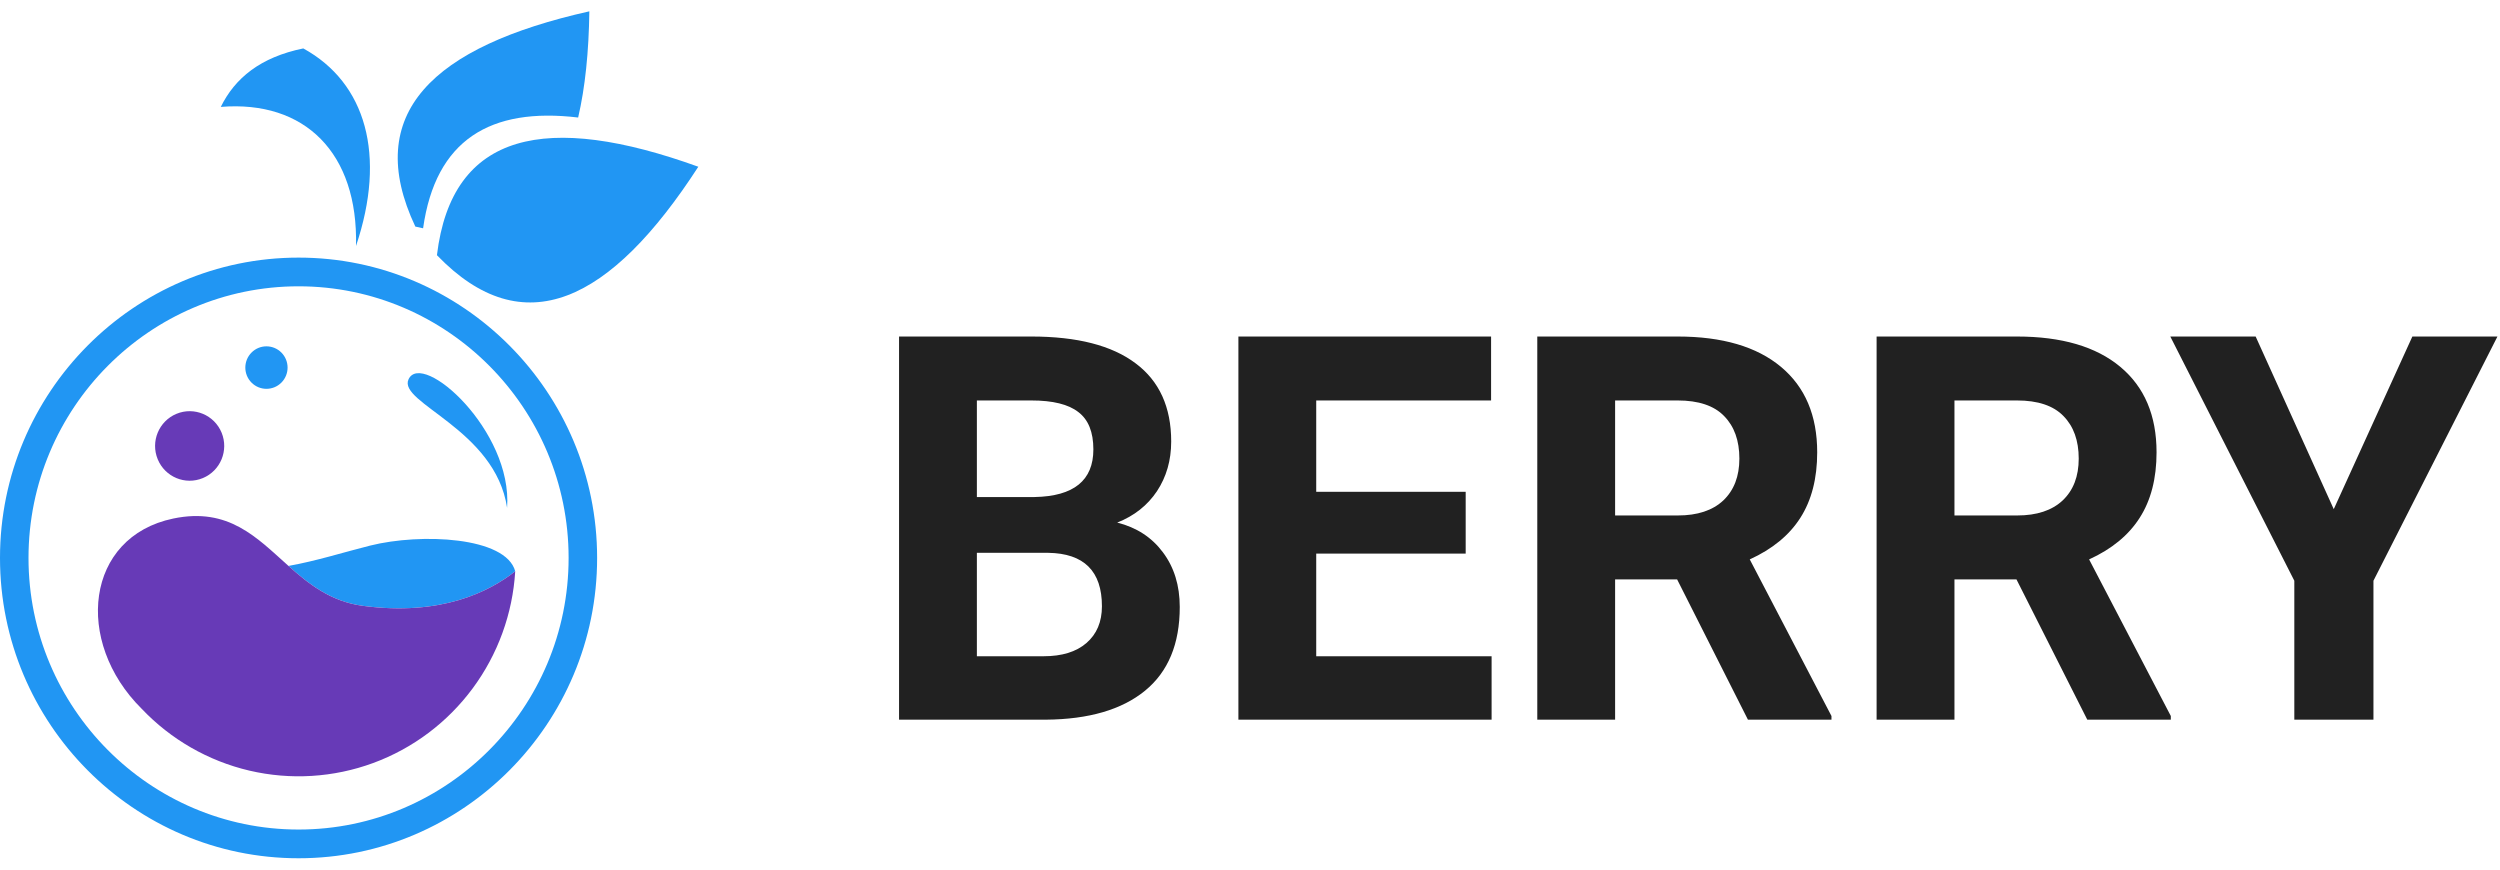
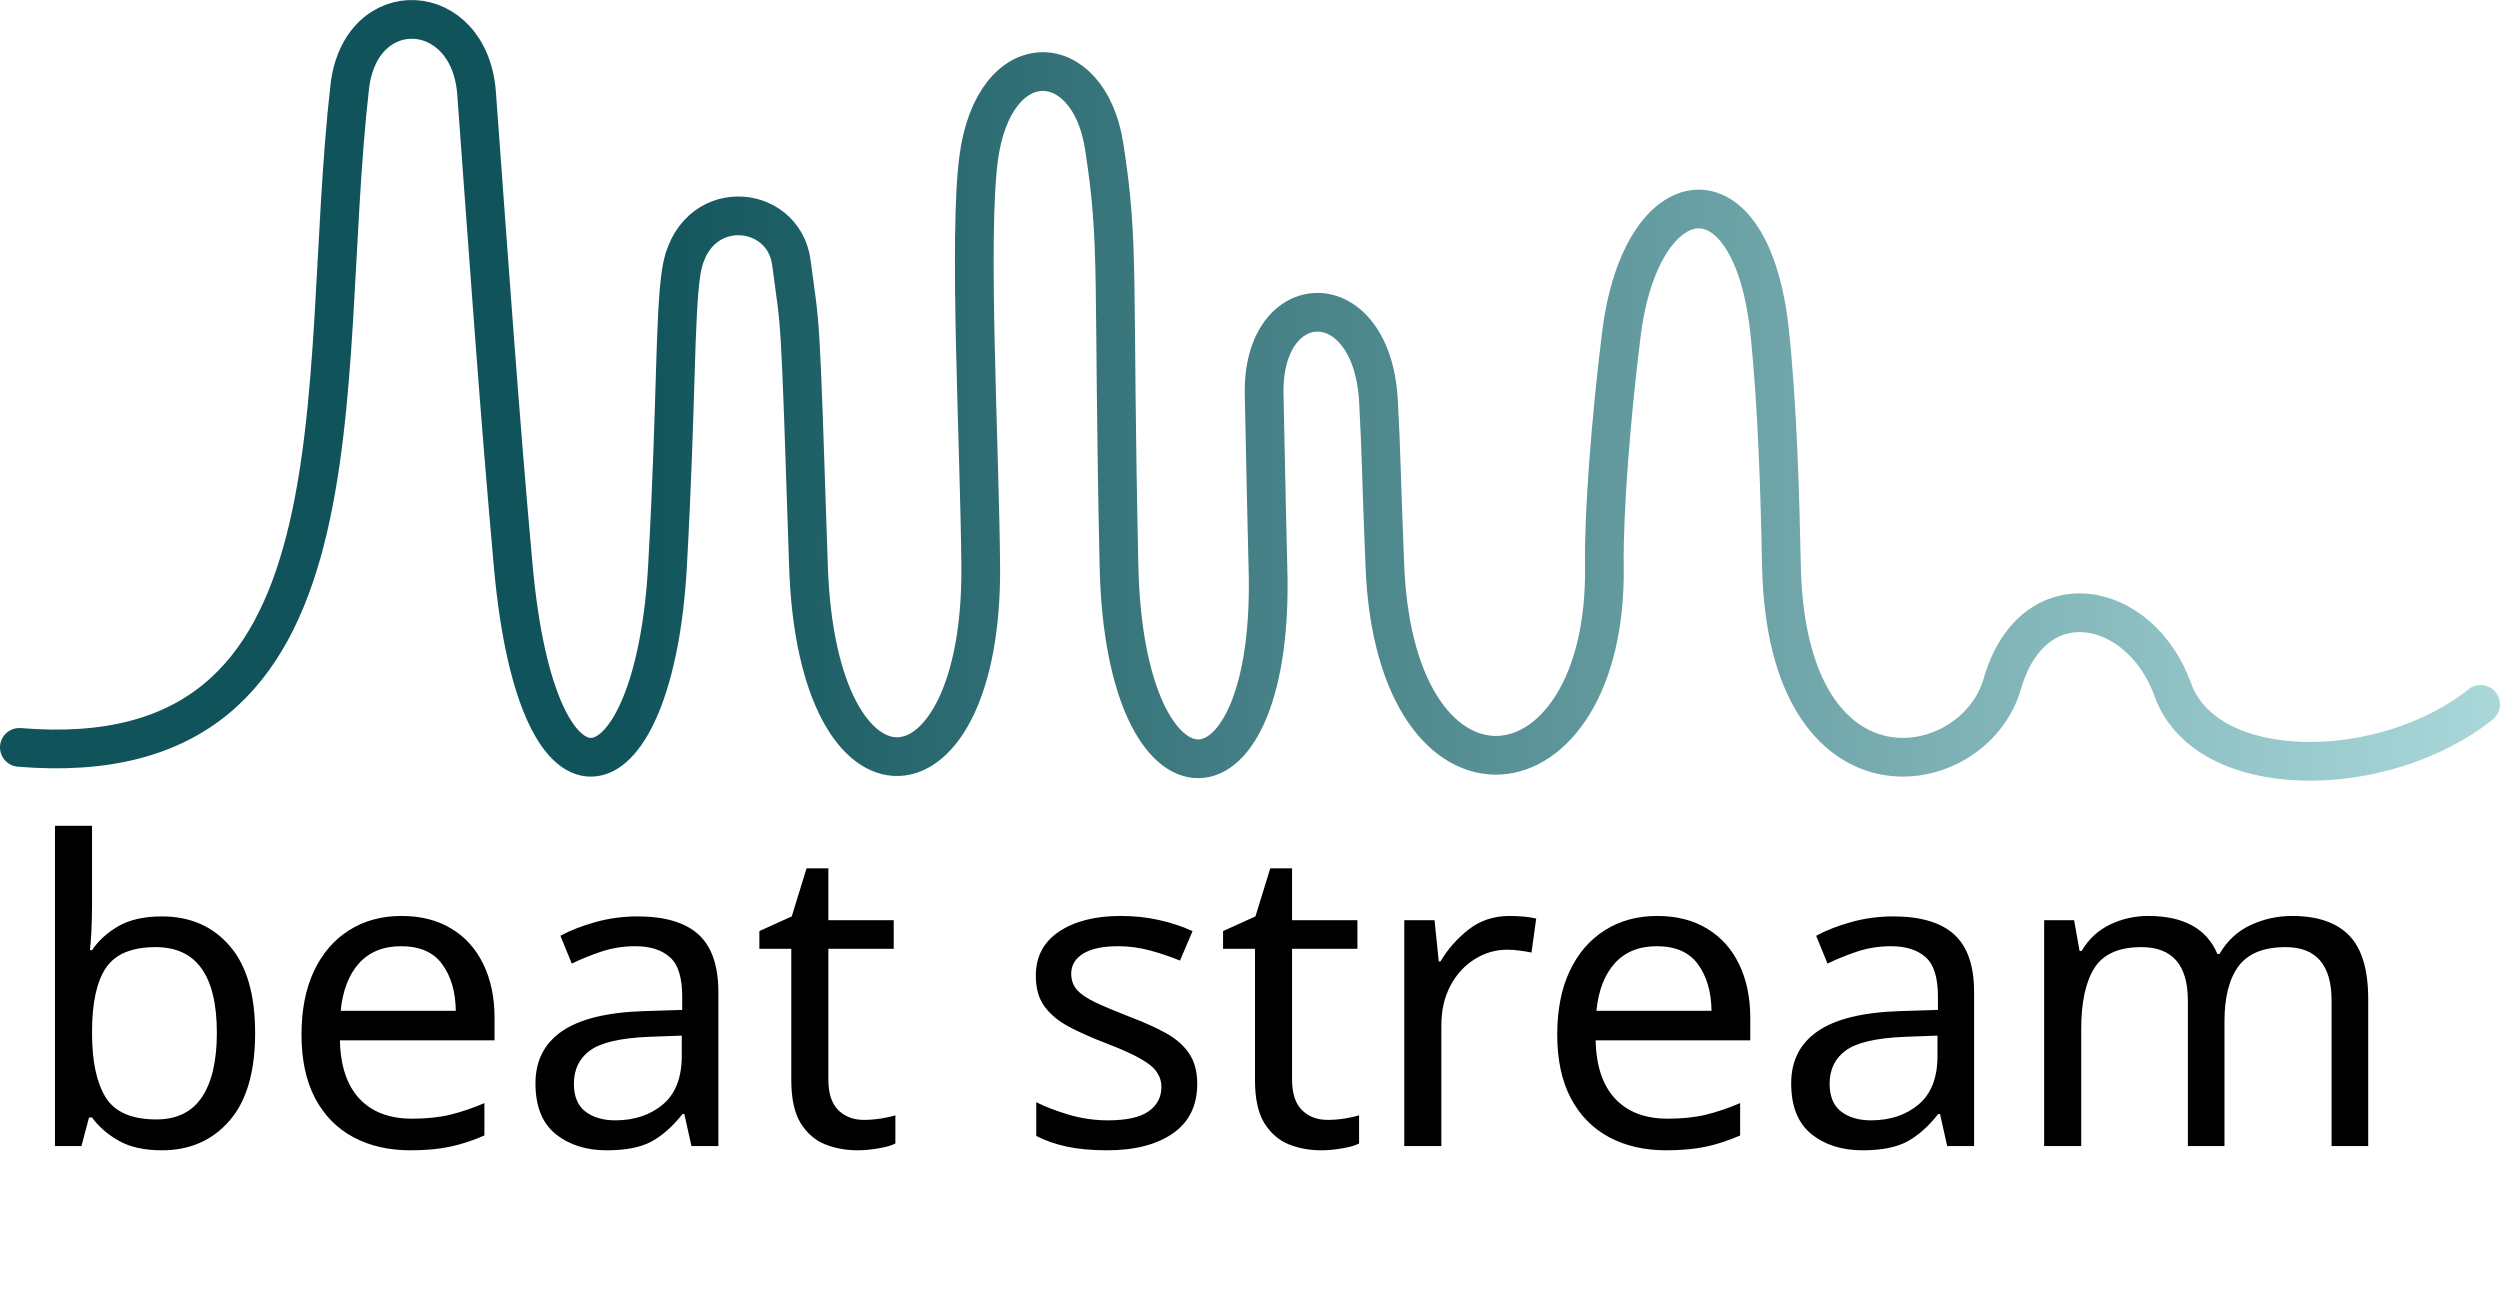
- <svg xmlns="http://www.w3.org/2000/svg" width="92" height="32" viewBox="0 0 92 32" fill="none">
-   <path d="M33.085 26.484V12.384H37.954C39.641 12.384 40.92 12.713 41.792 13.372C42.664 14.024 43.1 14.982 43.1 16.248C43.1 16.939 42.925 17.549 42.575 18.078C42.225 18.601 41.738 18.985 41.114 19.231C41.827 19.411 42.387 19.776 42.795 20.325C43.208 20.874 43.415 21.545 43.415 22.339C43.415 23.695 42.989 24.721 42.136 25.419C41.283 26.116 40.067 26.471 38.489 26.484H33.085ZM35.949 20.344V24.15H38.403C39.078 24.15 39.603 23.989 39.978 23.666C40.36 23.337 40.551 22.885 40.551 22.31C40.551 21.019 39.892 20.364 38.575 20.344H35.949ZM35.949 18.291H38.069C39.514 18.265 40.236 17.681 40.236 16.538C40.236 15.899 40.051 15.441 39.682 15.163C39.319 14.879 38.743 14.737 37.954 14.737H35.949V18.291ZM53.937 20.373H48.437V24.15H54.891V26.484H45.573V12.384H54.872V14.737H48.437V18.098H53.937V20.373ZM61.718 21.322H59.436V26.484H56.572V12.384H61.736C63.379 12.384 64.645 12.755 65.537 13.498C66.428 14.24 66.873 15.289 66.873 16.645C66.873 17.607 66.666 18.411 66.253 19.056C65.846 19.695 65.225 20.206 64.391 20.586L67.398 26.349V26.484H64.324L61.718 21.322ZM59.436 18.969H61.746C62.466 18.969 63.023 18.785 63.417 18.417C63.811 18.043 64.009 17.529 64.009 16.877C64.009 16.212 63.821 15.689 63.446 15.309C63.077 14.928 62.507 14.737 61.736 14.737H59.436V18.969ZM74.206 21.322H71.924V26.484H69.059V12.384H74.225C75.867 12.384 77.134 12.755 78.025 13.498C78.916 14.24 79.361 15.289 79.361 16.645C79.361 17.607 79.154 18.411 78.74 19.056C78.333 19.695 77.713 20.206 76.879 20.586L79.886 26.349V26.484H76.812L74.206 21.322ZM71.924 18.969H74.234C74.953 18.969 75.51 18.785 75.905 18.417C76.3 18.043 76.497 17.529 76.497 16.877C76.497 16.212 76.309 15.689 75.934 15.309C75.564 14.928 74.995 14.737 74.225 14.737H71.924V18.969ZM85.882 18.737L88.775 12.384H91.906L87.343 21.371V26.484H84.431V21.371L79.867 12.384H83.008L85.882 18.737Z" fill="#212121" />
-   <path d="M10.987 31.584C4.928 31.584 0 26.626 0 20.532C0 14.438 4.929 9.48 10.987 9.48C17.045 9.48 21.974 14.438 21.974 20.532C21.974 26.626 17.046 31.584 10.987 31.584ZM10.987 10.536C5.508 10.536 1.049 15.02 1.049 20.532C1.049 26.044 5.508 30.527 10.987 30.527C16.466 30.527 20.925 26.043 20.925 20.531C20.925 15.019 16.467 10.536 10.987 10.536Z" fill="#2196F3" />
-   <path d="M18.96 21.023C18.618 19.748 15.485 19.611 13.62 20.078C12.644 20.323 11.646 20.643 10.616 20.826C11.37 21.499 12.179 22.135 13.34 22.293C16.221 22.684 18.011 21.775 18.96 21.023Z" fill="#2196F3" />
-   <path d="M13.34 22.293C12.176 22.135 11.37 21.499 10.616 20.826C9.45 19.786 8.413 18.658 6.377 19.082C3.141 19.757 2.715 23.608 5.214 26.083C6.287 27.213 7.665 28.004 9.178 28.359C10.691 28.713 12.274 28.616 13.733 28.079C15.192 27.542 16.464 26.588 17.392 25.335C18.321 24.082 18.866 22.584 18.96 21.023C18.011 21.775 16.221 22.684 13.34 22.293Z" fill="#673AB7" />
-   <path d="M15.034 13.959C14.63 14.829 18.23 15.796 18.661 18.688C18.869 15.841 15.534 12.882 15.034 13.959Z" fill="#2196F3" />
-   <path d="M7.466 17.593C8.115 17.323 8.423 16.575 8.155 15.922C7.886 15.269 7.142 14.959 6.493 15.229C5.844 15.5 5.535 16.248 5.804 16.901C6.073 17.554 6.817 17.864 7.466 17.593Z" fill="#673AB7" />
-   <path d="M10.355 14.08C10.659 13.775 10.659 13.28 10.355 12.974C10.051 12.669 9.559 12.669 9.256 12.974C8.952 13.28 8.952 13.775 9.256 14.08C9.559 14.385 10.051 14.385 10.355 14.08Z" fill="#2196F3" />
-   <path d="M13.101 9.052C14.225 5.715 13.47 3.049 11.161 1.782C9.584 2.105 8.647 2.873 8.125 3.934C11.22 3.682 13.184 5.63 13.101 9.052Z" fill="#2196F3" />
-   <path d="M25.698 6.136C20.139 4.129 16.63 4.818 16.079 9.391C19.265 12.697 22.474 11.115 25.698 6.136Z" fill="#2196F3" />
-   <path d="M21.276 4.325C21.534 3.217 21.668 1.908 21.688 0.417C15.923 1.709 13.322 4.177 15.284 8.338C15.382 8.362 15.475 8.381 15.57 8.401C16.028 5.144 18.046 3.938 21.276 4.325Z" fill="#2196F3" />
+ <svg xmlns="http://www.w3.org/2000/svg" version="1.1" id="Layer_1" x="0px" y="0px" viewBox="0 0 258.2 135.69" style="enable-background:new 0 0 258.2 135.69;" xml:space="preserve">
+   <style type="text/css">
+ 	.st0{font-family:'Avenir-Roman';}
+ 	.st1{font-size:43.535px;}
+ 	.st2{fill:none;stroke:url(#SVGID_1_);stroke-width:4;stroke-linecap:round;stroke-miterlimit:10;}
+ </style>
+   <text transform="matrix(1 0 0 1 1.9749 118.3655)" class="st0 st1">beat stream</text>
+   <linearGradient id="SVGID_1_" gradientUnits="userSpaceOnUse" x1="0" y1="40.307" x2="258.202" y2="40.307">
+     <stop offset="0.248" style="stop-color:#10535A" />
+     <stop offset="1" style="stop-color:#AAD8DA" />
+   </linearGradient>
+   <path class="st2" d="M2,77.19c36.73,3.05,30.58-37.23,34.12-68.21c1.11-9.7,12.38-9.1,13.1,0.64C50.42,26,51.64,43.4,53.01,58.49  c2.56,28.3,14.59,24.22,15.93-0.02c0.94-16.97,0.72-25.62,1.41-30.33c1.16-7.99,10.58-7.27,11.39-0.99  c0.95,7.32,0.86,3.8,1.76,31.32c0.88,26.89,18.01,25.57,17.79,0c-0.11-12.59-1.29-33.9-0.22-42.09  c1.57-11.98,11.36-11.54,12.96-1.32c1.63,10.38,0.88,13.31,1.54,43.41c0.59,26.75,16.22,26.31,15.38,0  c-0.03-0.94-0.23-9.72-0.39-17.77c-0.22-11.2,11.15-11.57,11.81,0.73c0.31,5.71,0.26,7.18,0.66,17.05  c1.11,27.31,23.01,24.73,22.67,0c-0.08-5.51,0.68-15.37,1.76-24c2.04-16.33,13.44-17.96,15.31-0.2c0.82,7.76,1.07,16.99,1.22,24.21  c0.55,25.65,19.87,22.32,22.8,12.16c3.17-10.99,14.26-8.75,17.62,0.59c3.49,9.68,21.79,9.5,31.79,1.51" />
</svg>
